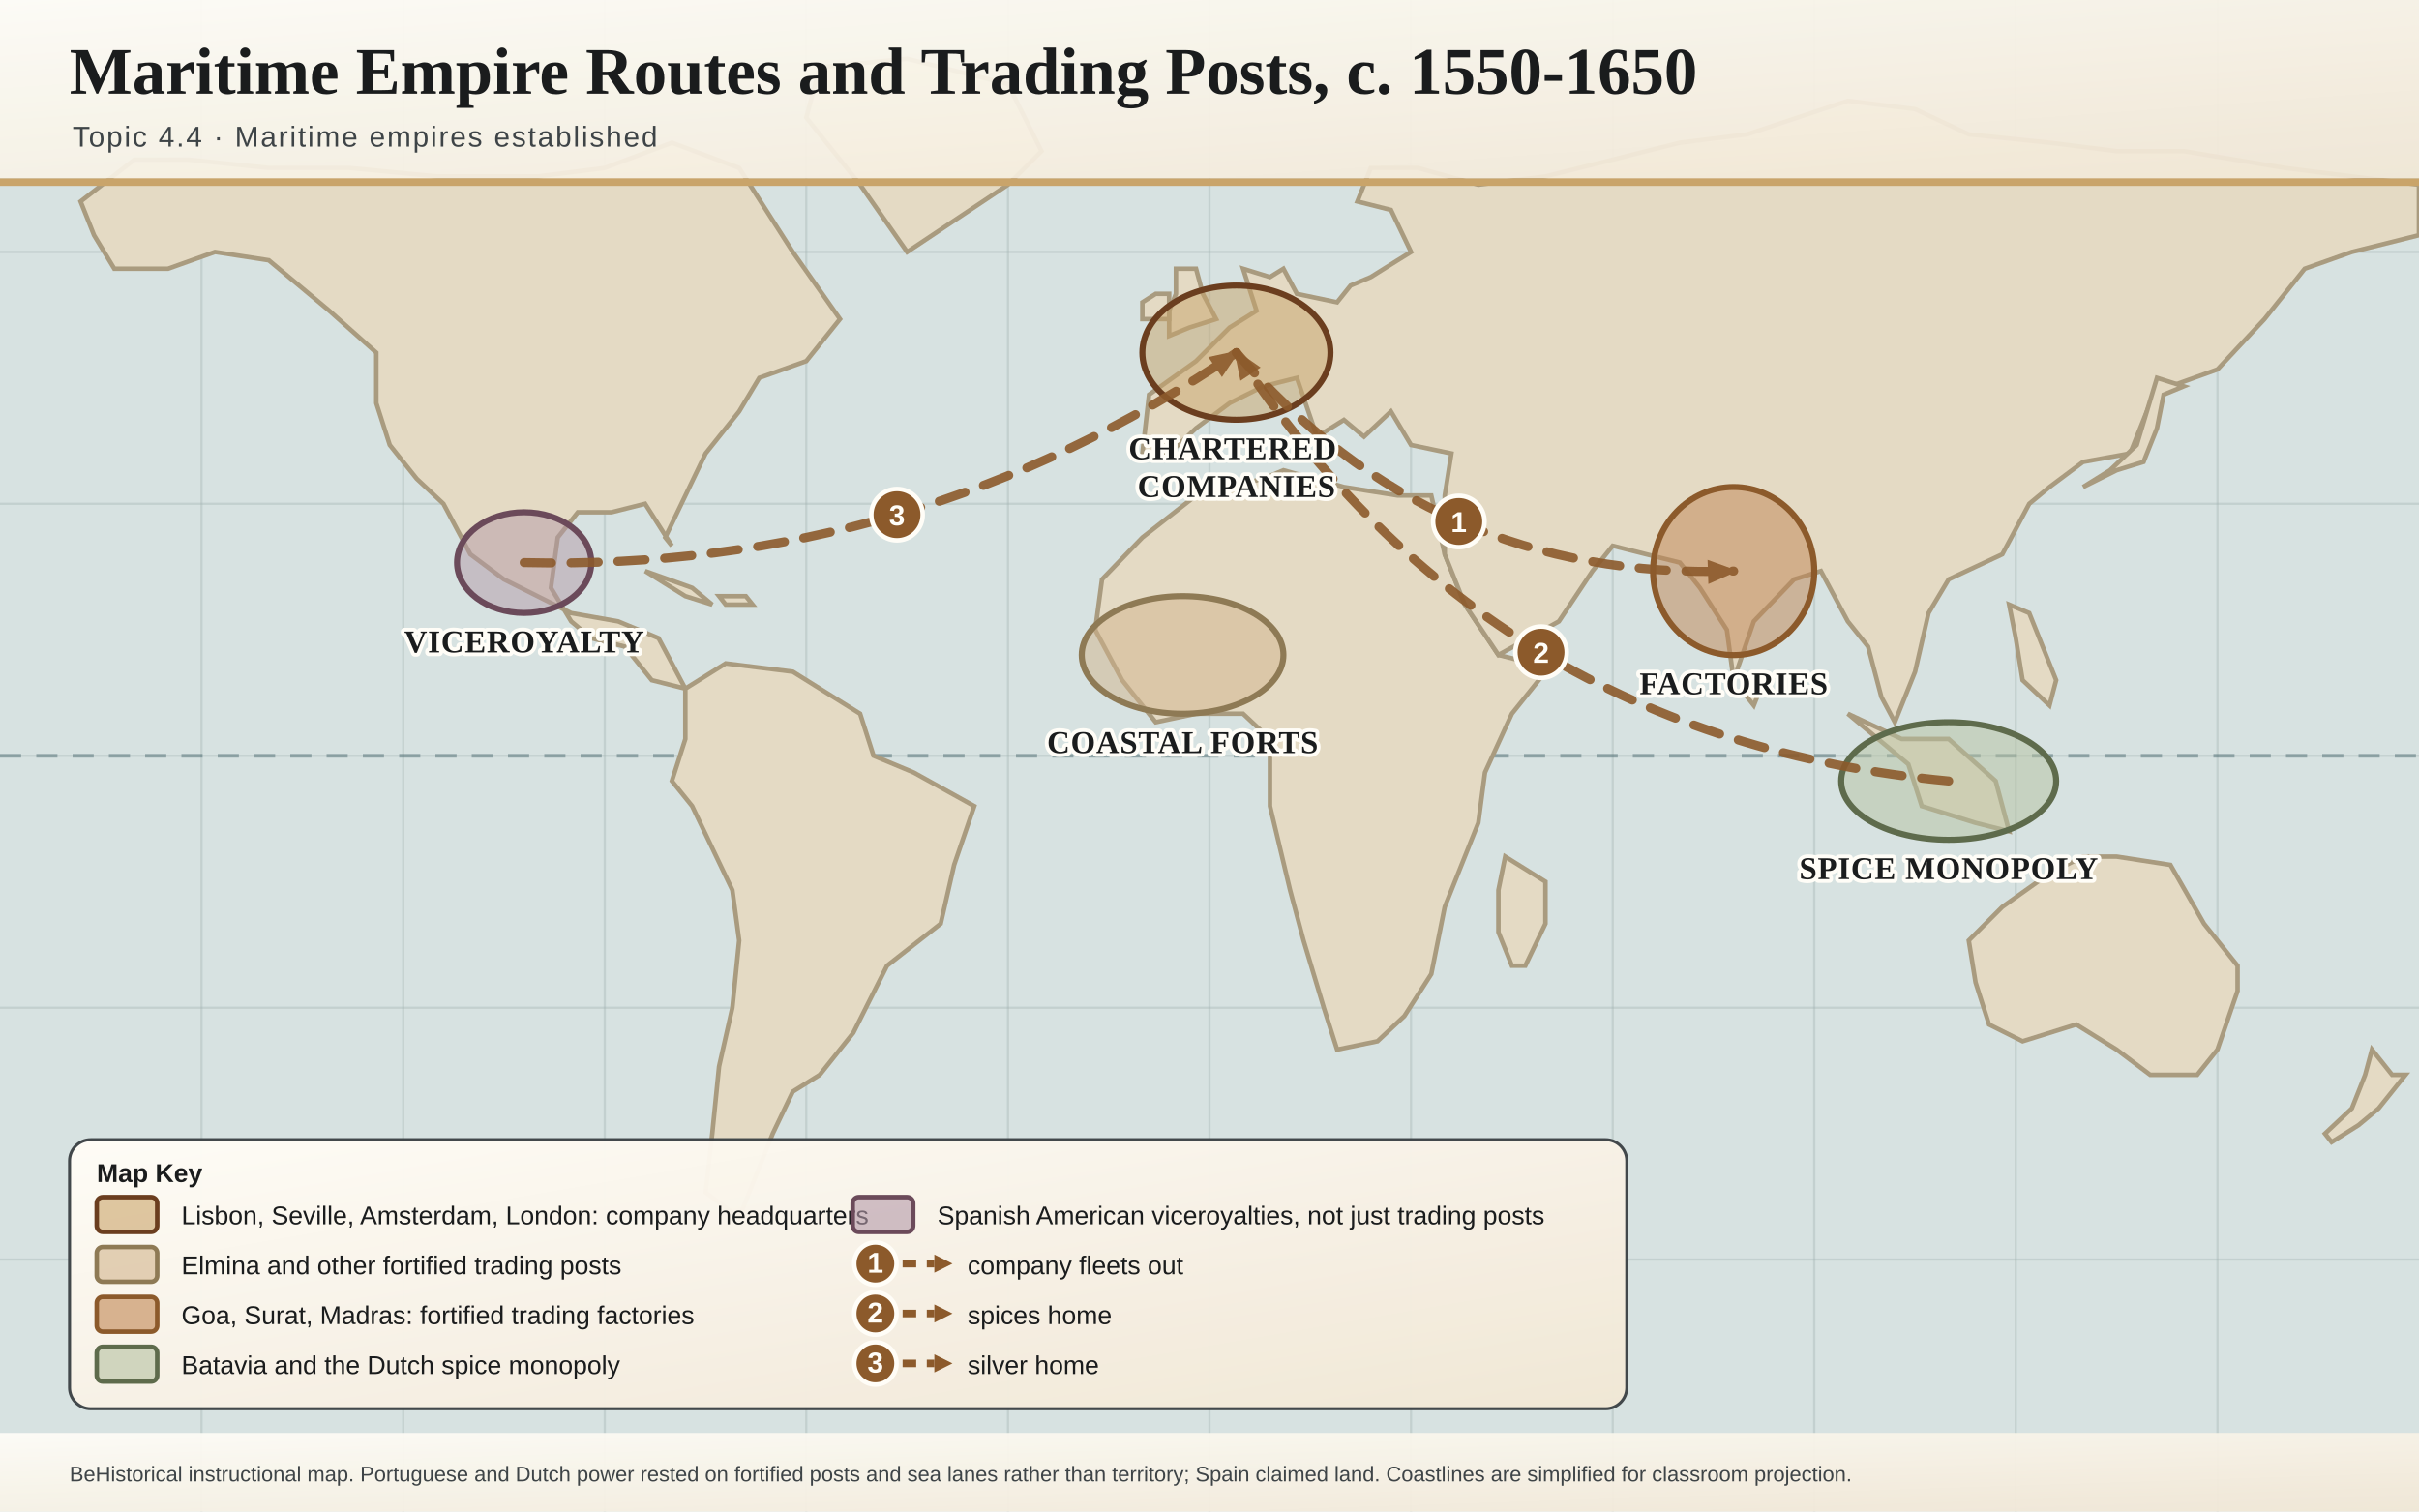
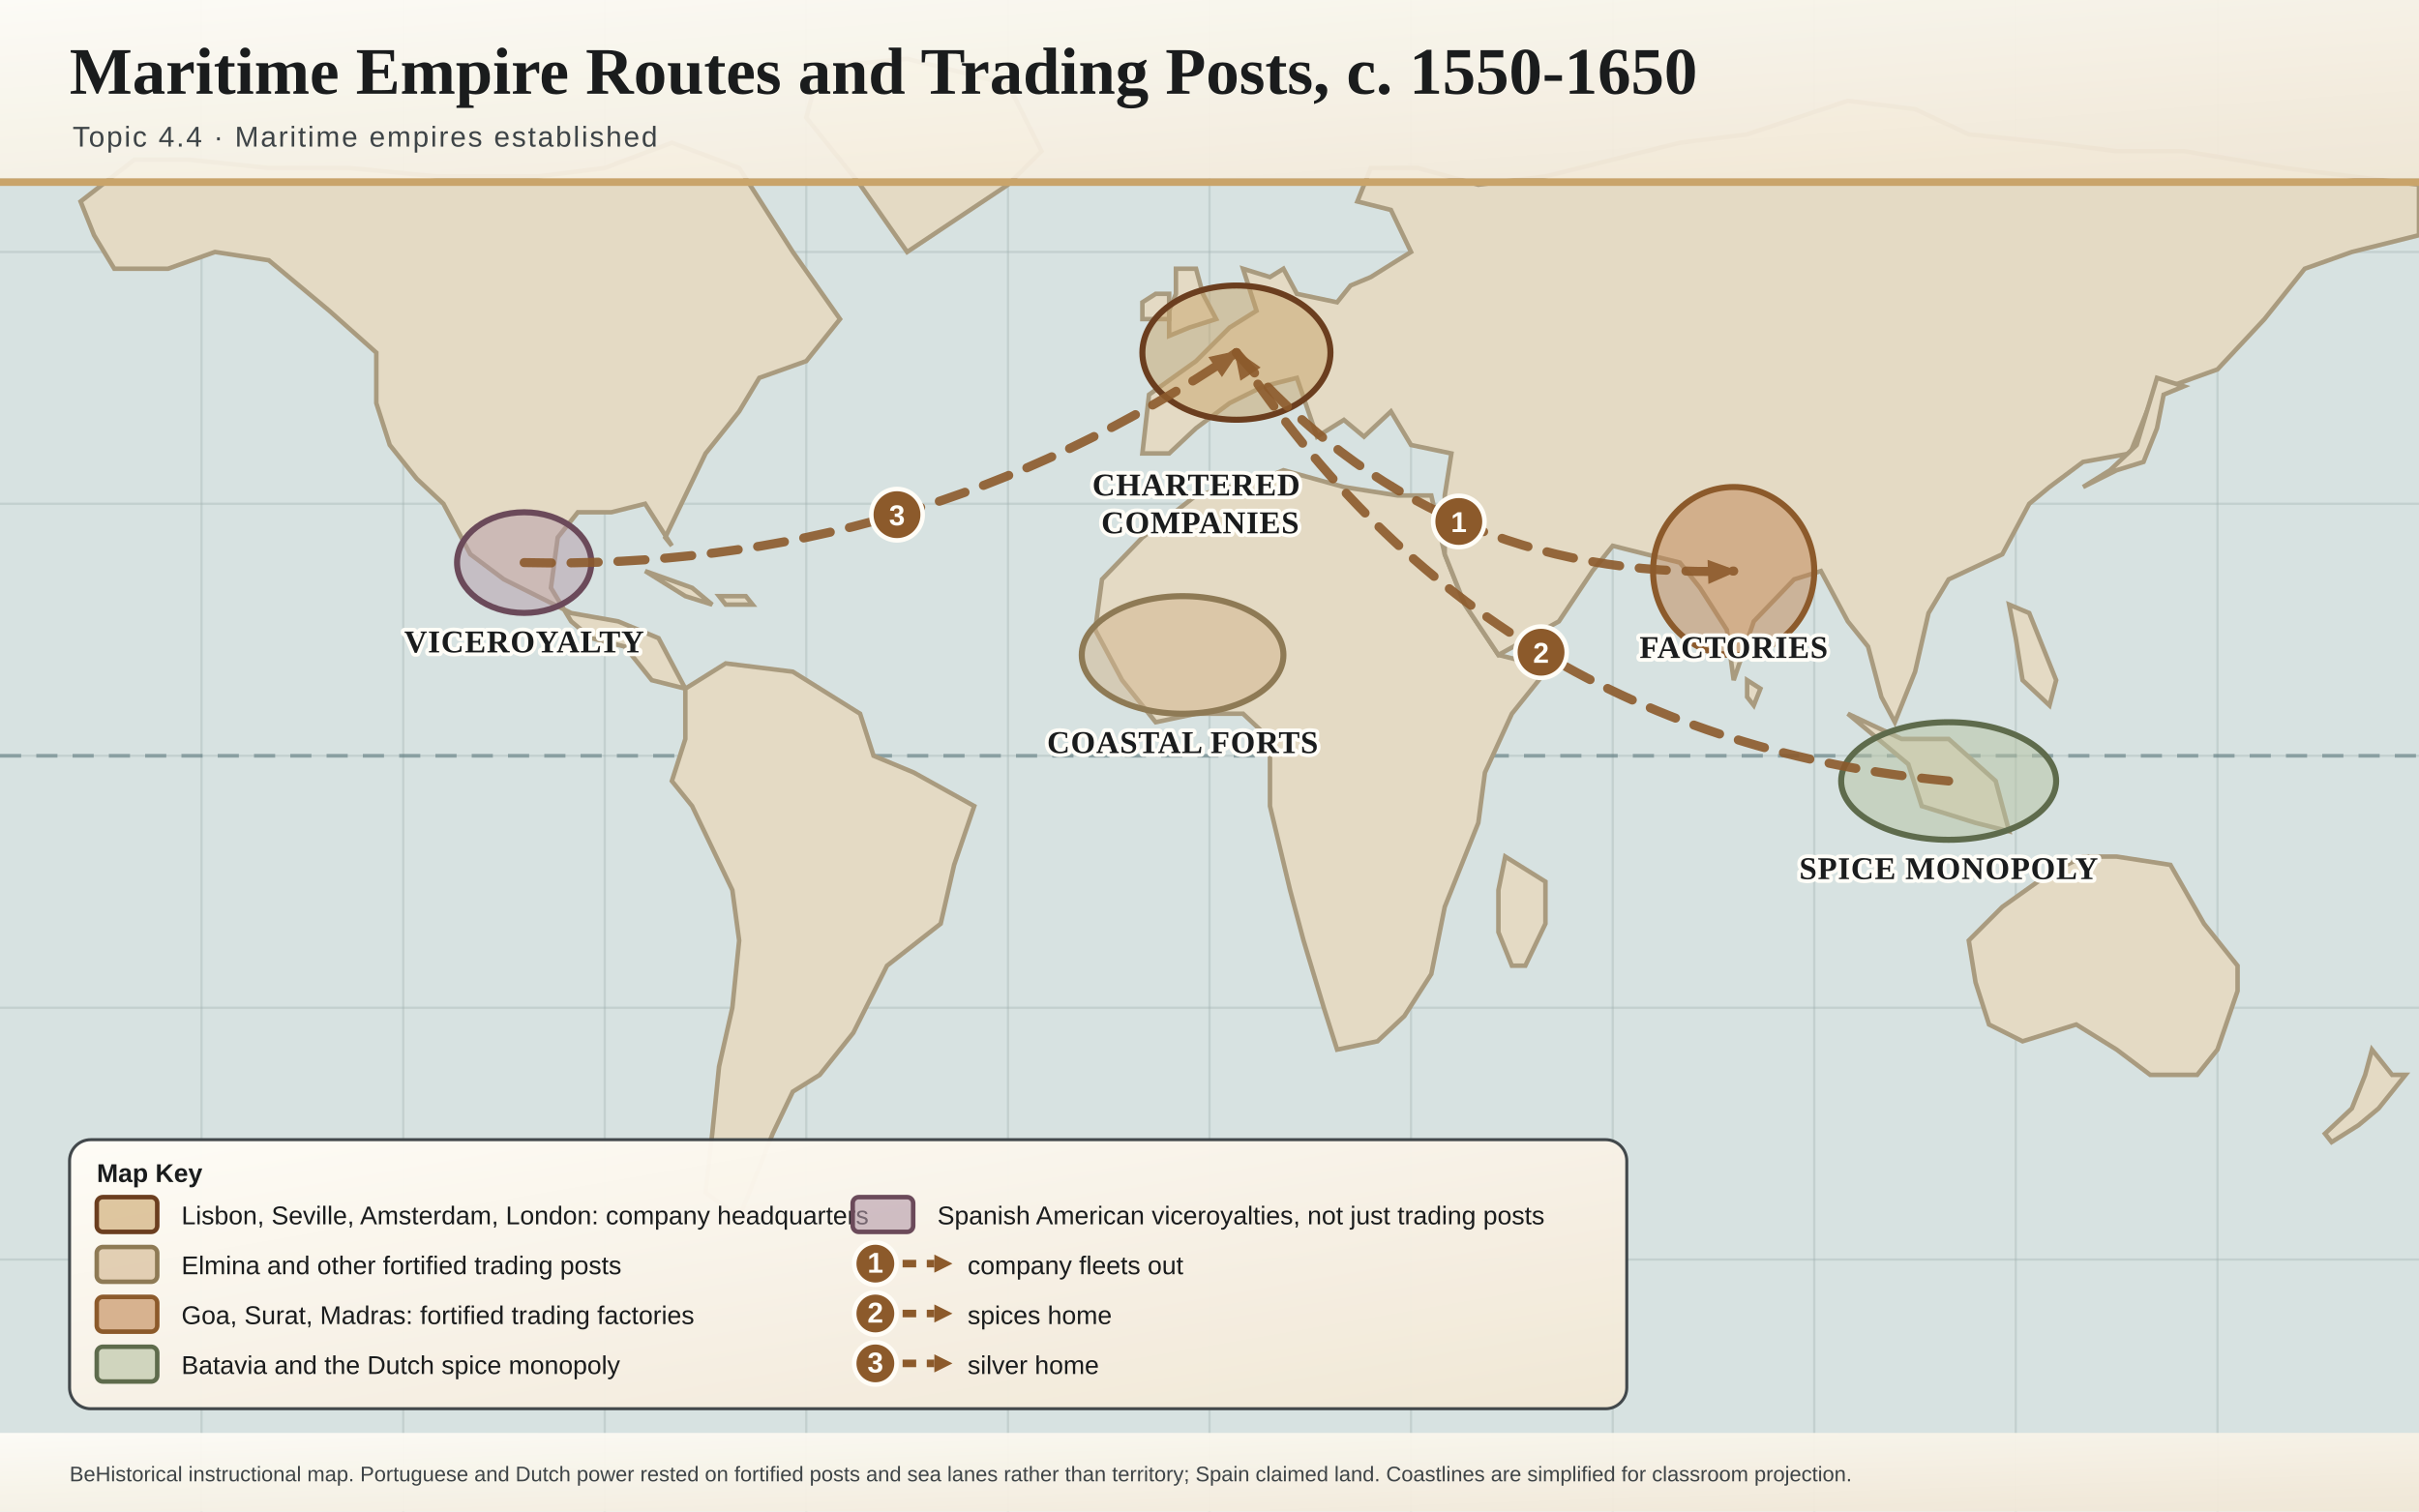
<svg xmlns="http://www.w3.org/2000/svg" width="1600" height="1000" viewBox="0 0 1600 1000" preserveAspectRatio="xMidYMid meet" role="img" aria-labelledby="map-title map-desc">
  <defs>
    <linearGradient id="paper" x1="0" x2="1" y1="0" y2="1">
      <stop offset="0" stop-color="#FFFDF7" />
      <stop offset="1" stop-color="#F1E7D5" />
    </linearGradient>
    <marker id="arrow" markerWidth="20" markerHeight="16" refX="17" refY="8" orient="auto" markerUnits="userSpaceOnUse">
      <path d="M0,0 L20,8 L0,16 Z" fill="#8C5A2B" />
    </marker>
    <style>
      .title{font-family:Georgia,'Times New Roman',serif;font-weight:700;font-size:44px;fill:#1A1C1D}
      .subtitle{font-family:Arial,Helvetica,sans-serif;font-size:19px;fill:#3E4447;letter-spacing:1.2px;text-transform:uppercase}
      .region{font-family:Georgia,'Times New Roman',serif;font-weight:700;font-size:21px;letter-spacing:.5px}
      .place{font-family:Arial,Helvetica,sans-serif;font-weight:700;font-size:18px;fill:#1A1C1D}
      .placenote{font-family:Arial,Helvetica,sans-serif;font-size:15px;fill:#3E4447}
      .small{font-family:Arial,Helvetica,sans-serif;font-size:17px;fill:#1A1C1D}
      .tiny{font-family:Arial,Helvetica,sans-serif;font-size:14px;fill:#3E4447}
      .badgenum{font-family:Arial,Helvetica,sans-serif;font-weight:700;font-size:19px;fill:#FFFDF7}
      .badge{fill:#8C5A2B;stroke:#FFFDF7;stroke-width:3}
      .halo{paint-order:stroke;stroke:#FFFDF7;stroke-width:5;stroke-linejoin:round}
      .city{fill:#1A1C1D;stroke:#FFFDF7;stroke-width:4}
+       .leader{stroke:#1A1C1D;stroke-width:2.5;stroke-linecap:round;opacity:.7}
      .flow{fill:none;stroke:#8C5A2B;stroke-width:6;stroke-linecap:round;opacity:.9}
      #land path{fill:#E4DAC4;stroke:#A99B7F;stroke-width:3}
      #graticule line{stroke:#9FB0AE;stroke-width:1.5;opacity:.35}
    </style>
  </defs>
  <rect width="1600" height="1000" fill="#D7E2E1" />
  <g id="graticule">
    <line x1="133.3" y1="0" x2="133.3" y2="1000" />
    <line x1="266.7" y1="0" x2="266.7" y2="1000" />
    <line x1="400.0" y1="0" x2="400.0" y2="1000" />
    <line x1="533.3" y1="0" x2="533.3" y2="1000" />
    <line x1="666.7" y1="0" x2="666.7" y2="1000" />
    <line x1="800.0" y1="0" x2="800.0" y2="1000" />
    <line x1="933.3" y1="0" x2="933.3" y2="1000" />
    <line x1="1066.7" y1="0" x2="1066.7" y2="1000" />
    <line x1="1200.0" y1="0" x2="1200.0" y2="1000" />
    <line x1="1333.3" y1="0" x2="1333.3" y2="1000" />
    <line x1="1466.7" y1="0" x2="1466.7" y2="1000" />
    <line x1="0" y1="833.3" x2="1600" y2="833.3" />
    <line x1="0" y1="666.7" x2="1600" y2="666.7" />
    <line x1="0" y1="500.0" x2="1600" y2="500.0" />
    <line x1="0" y1="333.3" x2="1600" y2="333.3" />
    <line x1="0" y1="166.7" x2="1600" y2="166.7" />
  </g>
  <line x1="0" y1="500.0" x2="1600" y2="500.0" stroke="#4E6B72" stroke-width="2.5" stroke-dasharray="14 10" opacity=".5" />
  <g id="land">
    <path id="land-greenland" d="M600.0,166.7 L666.7,122.2 L688.9,100.0 L666.7,55.6 L600.0,38.9 L542.2,44.4 L533.3,77.8 L568.9,122.2 L600.0,166.7 Z" />
    <path id="land-northAmerica" d="M53.3,133.3 L88.9,105.6 L124.4,105.6 L177.8,111.1 L231.1,111.1 L288.9,116.7 L355.6,116.7 L400.0,111.1 L444.4,94.4 L488.9,111.1 L524.4,166.7 L555.6,211.1 L533.3,238.9 L502.2,250.0 L488.9,272.2 L466.7,300.0 L440.0,355.6 L444.4,361.1 L426.7,333.3 L404.4,338.9 L382.2,338.9 L368.9,355.6 L364.4,388.9 L377.8,411.1 L391.1,422.2 L413.3,427.8 L431.1,450.0 L453.3,455.6 L435.6,422.2 L408.9,411.1 L377.8,405.6 L333.3,383.3 L311.1,366.7 L293.3,333.3 L275.6,316.7 L257.8,294.4 L248.9,266.7 L248.9,233.3 L217.8,205.6 L177.8,172.2 L142.2,166.7 L111.1,177.8 L75.6,177.8 L62.2,155.6 L53.3,133.3 Z" />
    <path id="land-southAmerica" d="M453.3,455.6 L480.0,438.9 L524.4,444.4 L568.9,472.2 L577.8,500.0 L604.4,511.1 L644.4,533.3 L631.1,572.2 L622.2,611.1 L586.7,638.9 L564.4,683.3 L542.2,711.1 L524.4,722.2 L511.1,750.0 L497.8,783.3 L488.9,805.6 L466.7,788.9 L471.1,750.0 L475.6,705.6 L484.4,666.7 L488.9,622.2 L484.4,588.9 L457.8,533.3 L444.4,516.7 L453.3,488.9 L453.3,455.6 Z" />
    <path id="land-africa" d="M724.4,416.7 L728.9,383.3 L755.6,355.6 L791.1,327.8 L835.6,316.7 L848.9,311.1 L888.9,322.2 L924.4,327.8 L946.7,327.8 L955.6,366.7 L968.9,400.0 L991.1,433.3 L1013.3,438.9 L1026.7,438.9 L1000.0,472.2 L982.2,511.1 L977.8,544.4 L955.6,600.0 L946.7,644.4 L928.9,672.2 L911.1,688.9 L884.4,694.4 L875.6,666.7 L862.2,622.2 L853.3,588.9 L840.0,533.3 L840.0,488.9 L822.2,472.2 L791.1,472.2 L764.4,477.8 L742.2,450.0 L724.4,416.7 Z" />
    <path id="land-eurasia" d="M755.6,300.0 L760.0,261.1 L791.1,238.9 L813.3,216.7 L831.1,205.6 L822.2,177.8 L840.0,183.3 L848.9,177.8 L857.8,194.4 L884.4,200.0 L893.3,188.9 L906.7,183.3 L924.4,172.2 L933.3,166.7 L920.0,138.9 L897.8,133.3 L906.7,111.1 L937.8,111.1 L977.8,122.2 L1022.2,116.7 L1066.7,105.6 L1111.1,94.4 L1155.6,88.9 L1222.2,66.7 L1266.7,72.2 L1302.2,88.9 L1355.6,94.4 L1400.0,100.0 L1444.4,100.0 L1511.1,111.1 L1555.6,116.7 L1600.0,122.2 L1600.0,155.6 L1555.6,166.7 L1524.4,177.8 L1497.8,211.1 L1466.7,244.4 L1435.6,255.6 L1422.2,266.7 L1408.9,300.0 L1377.8,305.6 L1355.6,322.2 L1342.2,333.3 L1324.4,366.7 L1288.9,383.3 L1275.6,405.6 L1266.7,444.4 L1253.3,477.8 L1244.4,461.1 L1235.6,427.8 L1222.2,411.1 L1204.4,377.8 L1186.7,383.3 L1160.0,411.1 L1146.7,450.0 L1142.2,416.7 L1124.4,388.9 L1111.1,372.2 L1088.9,366.7 L1066.7,361.1 L1053.3,377.8 L1031.1,411.1 L991.1,433.3 L968.9,400.0 L955.6,366.7 L955.6,327.8 L960.0,300.0 L933.3,294.4 L920.0,272.2 L902.2,288.9 L888.9,277.8 L871.1,288.9 L857.8,250.0 L835.6,255.6 L813.3,266.7 L791.1,283.3 L773.3,300.0 L755.6,300.0 Z" />
    <path id="land-britain" d="M773.3,222.2 L786.7,216.7 L804.4,211.1 L795.6,194.4 L791.1,177.8 L777.8,177.8 L777.8,194.4 L773.3,205.6 L773.3,222.2 Z" />
    <path id="land-ireland" d="M755.6,211.1 L773.3,211.1 L773.3,194.4 L764.4,194.4 L755.6,200.0 L755.6,211.1 Z" />
    <path id="land-japan" d="M1377.8,322.2 L1400.0,311.1 L1417.8,305.6 L1426.7,283.3 L1431.1,261.1 L1444.4,255.6 L1426.7,250.0 L1413.3,294.4 L1395.6,311.1 L1377.8,322.2 Z" />
    <path id="land-indonesia" d="M1222.2,472.2 L1262.2,505.6 L1271.1,533.3 L1306.7,544.4 L1328.9,550.0 L1320.0,516.7 L1288.9,488.9 L1257.8,488.9 L1222.2,472.2 Z" />
    <path id="land-philippines" d="M1328.9,400.0 L1342.2,405.6 L1351.1,427.8 L1360.0,450.0 L1355.6,466.7 L1337.8,450.0 L1333.3,422.2 L1328.9,400.0 Z" />
    <path id="land-australia" d="M1302.2,622.2 L1306.7,650.0 L1315.6,677.8 L1337.8,688.9 L1373.3,677.8 L1400.0,694.4 L1422.2,711.1 L1453.3,711.1 L1466.7,694.4 L1480.0,655.6 L1480.0,638.9 L1457.8,611.1 L1435.6,572.2 L1400.0,566.7 L1377.8,566.7 L1355.6,577.8 L1324.4,600.0 L1302.2,622.2 Z" />
    <path id="land-newZealand" d="M1568.9,694.4 L1582.2,711.1 L1591.1,711.1 L1573.3,733.3 L1560.0,744.4 L1542.2,755.6 L1537.8,750.0 L1555.6,733.3 L1564.4,711.1 L1568.9,694.4 Z" />
    <path id="land-madagascar" d="M995.6,566.7 L1022.2,583.3 L1022.2,611.1 L1008.9,638.9 L1000.0,638.9 L991.1,616.7 L991.1,588.9 L995.6,566.7 Z" />
    <path id="land-cuba" d="M426.7,377.8 L457.8,388.9 L471.1,400.0 L453.3,394.4 L426.7,377.8 Z" />
    <path id="land-hispaniola" d="M475.6,394.4 L493.3,394.4 L497.8,400.0 L480.0,400.0 L475.6,394.4 Z" />
    <path id="land-sriLanka" d="M1155.6,450.0 L1164.4,455.6 L1160.0,466.7 L1155.6,461.1 L1155.6,450.0 Z" />
  </g>
  <g id="highlights">
    <ellipse cx="817.8" cy="233.3" rx="62.2" ry="44.4" fill="#C9A46A" fill-opacity="0.5" stroke="#6B3E1F" stroke-width="4" />
    <ellipse cx="782.2" cy="433.3" rx="66.7" ry="38.9" fill="#D2B48C" fill-opacity="0.5" stroke="#8E7A55" stroke-width="4" />
    <ellipse cx="1146.7" cy="377.8" rx="53.3" ry="55.6" fill="#C08552" fill-opacity="0.5" stroke="#8C5A2B" stroke-width="4" />
    <ellipse cx="1288.9" cy="516.7" rx="71.1" ry="38.9" fill="#B6C2A2" fill-opacity="0.5" stroke="#5E6B4C" stroke-width="4" />
    <ellipse cx="346.7" cy="372.2" rx="44.4" ry="33.3" fill="#B49AA8" fill-opacity="0.5" stroke="#6B4A5A" stroke-width="4" />
  </g>
  <g id="flows">
    <path class="flow" d="M817.8,233.3 Q947.6,384.5 1146.7,377.8" stroke-dasharray="18 13" marker-end="url(#arrow)" />
    <circle class="badge" cx="964.9" cy="345.0" r="17" />
    <text class="badgenum" x="964.9" y="352.0" text-anchor="middle">1</text>
    <path class="flow" d="M1288.9,516.7 Q985.3,488.1 817.8,233.3" stroke-dasharray="18 13" marker-end="url(#arrow)" />
    <circle class="badge" cx="1019.3" cy="431.5" r="17" />
    <text class="badgenum" x="1019.3" y="438.5" text-anchor="middle">2</text>
    <path class="flow" d="M346.7,372.2 Q604.4,378.2 817.8,233.3" stroke-dasharray="18 13" marker-end="url(#arrow)" />
    <circle class="badge" cx="593.3" cy="340.5" r="17" />
    <text class="badgenum" x="593.3" y="347.5" text-anchor="middle">3</text>
  </g>
  <g id="region-labels">
-     <text class="region halo" x="817.8" y="303.8" text-anchor="middle" fill="#1A1C1D">
-       <tspan x="817.8" dy="0">CHARTERED</tspan>
-       <tspan x="817.8" dy="25">COMPANIES</tspan>
+     <text class="region halo" x="793.8" y="327.8" text-anchor="middle" fill="#1A1C1D">
+       <tspan x="793.8" dy="0">CHARTERED</tspan>
+       <tspan x="793.8" dy="25">COMPANIES</tspan>
    </text>
    <text class="region halo" x="782.2" y="498.2" text-anchor="middle" fill="#1A1C1D">
      <tspan x="782.2" dy="0">COASTAL FORTS</tspan>
    </text>
-     <text class="region halo" x="1146.7" y="459.3" text-anchor="middle" fill="#1A1C1D">
+     <text class="region halo" x="1146.7" y="435.3" text-anchor="middle" fill="#1A1C1D">
      <tspan x="1146.7" dy="0">FACTORIES</tspan>
    </text>
    <text class="region halo" x="1288.9" y="581.6" text-anchor="middle" fill="#1A1C1D">
      <tspan x="1288.9" dy="0">SPICE MONOPOLY</tspan>
    </text>
    <text class="region halo" x="346.7" y="431.6" text-anchor="middle" fill="#1A1C1D">
      <tspan x="346.7" dy="0">VICEROYALTY</tspan>
    </text>
  </g>
  <g id="places">
    
  </g>
  <g id="titleband">
    <rect x="0" y="0" width="1600" height="118" fill="url(#paper)" opacity=".93" />
    <rect x="0" y="118" width="1600" height="5" fill="#C9A46A" />
    <text class="title" x="46" y="62">Maritime Empire Routes and Trading Posts, c. 1550-1650</text>
    <text class="subtitle" x="48" y="97">Topic 4.4 · Maritime empires established</text>
  </g>
  <g id="legend" transform="translate(46,754)">
    <rect x="0" y="0" width="1030" height="178" rx="14" fill="url(#paper)" stroke="#3E4447" stroke-width="2" opacity=".97" />
    <text class="small" x="18" y="28" font-weight="700">Map Key</text>
    <rect x="18" y="38" width="40" height="23" rx="4" fill="#C9A46A" fill-opacity=".6" stroke="#6B3E1F" stroke-width="3" />
    <text class="small" x="74" y="56">Lisbon, Seville, Amsterdam, London: company headquarters</text>
    <rect x="18" y="71" width="40" height="23" rx="4" fill="#D2B48C" fill-opacity=".6" stroke="#8E7A55" stroke-width="3" />
    <text class="small" x="74" y="89">Elmina and other fortified trading posts</text>
    <rect x="18" y="104" width="40" height="23" rx="4" fill="#C08552" fill-opacity=".6" stroke="#8C5A2B" stroke-width="3" />
    <text class="small" x="74" y="122">Goa, Surat, Madras: fortified trading factories</text>
    <rect x="18" y="137" width="40" height="23" rx="4" fill="#B6C2A2" fill-opacity=".6" stroke="#5E6B4C" stroke-width="3" />
    <text class="small" x="74" y="155">Batavia and the Dutch spice monopoly</text>
    <rect x="518" y="38" width="40" height="23" rx="4" fill="#B49AA8" fill-opacity=".6" stroke="#6B4A5A" stroke-width="3" />
    <text class="small" x="574" y="56">Spanish American viceroyalties, not just trading posts</text>
    <circle class="badge" cx="533" cy="82" r="14" />
    <text class="badgenum" x="533" y="88" text-anchor="middle" font-size="16">1</text>
    <line x1="551" x2="572" y1="82" y2="82" stroke="#8C5A2B" stroke-width="5" stroke-dasharray="9 7" />
    <path d="M572,76 L584,82 L572,88 Z" fill="#8C5A2B" />
    <text class="small" x="594" y="89">company fleets out</text>
    <circle class="badge" cx="533" cy="115" r="14" />
    <text class="badgenum" x="533" y="121" text-anchor="middle" font-size="16">2</text>
    <line x1="551" x2="572" y1="115" y2="115" stroke="#8C5A2B" stroke-width="5" stroke-dasharray="9 7" />
    <path d="M572,109 L584,115 L572,121 Z" fill="#8C5A2B" />
    <text class="small" x="594" y="122">spices home</text>
    <circle class="badge" cx="533" cy="148" r="14" />
    <text class="badgenum" x="533" y="154" text-anchor="middle" font-size="16">3</text>
    <line x1="551" x2="572" y1="148" y2="148" stroke="#8C5A2B" stroke-width="5" stroke-dasharray="9 7" />
    <path d="M572,142 L584,148 L572,154 Z" fill="#8C5A2B" />
    <text class="small" x="594" y="155">silver home</text>
  </g>
  <rect x="0" y="948" width="1600" height="52" fill="url(#paper)" opacity=".93" />
  <text class="tiny" x="46" y="980">BeHistorical instructional map. Portuguese and Dutch power rested on fortified posts and sea lanes rather than territory; Spain claimed land. Coastlines are simplified for classroom projection.</text>
</svg>
